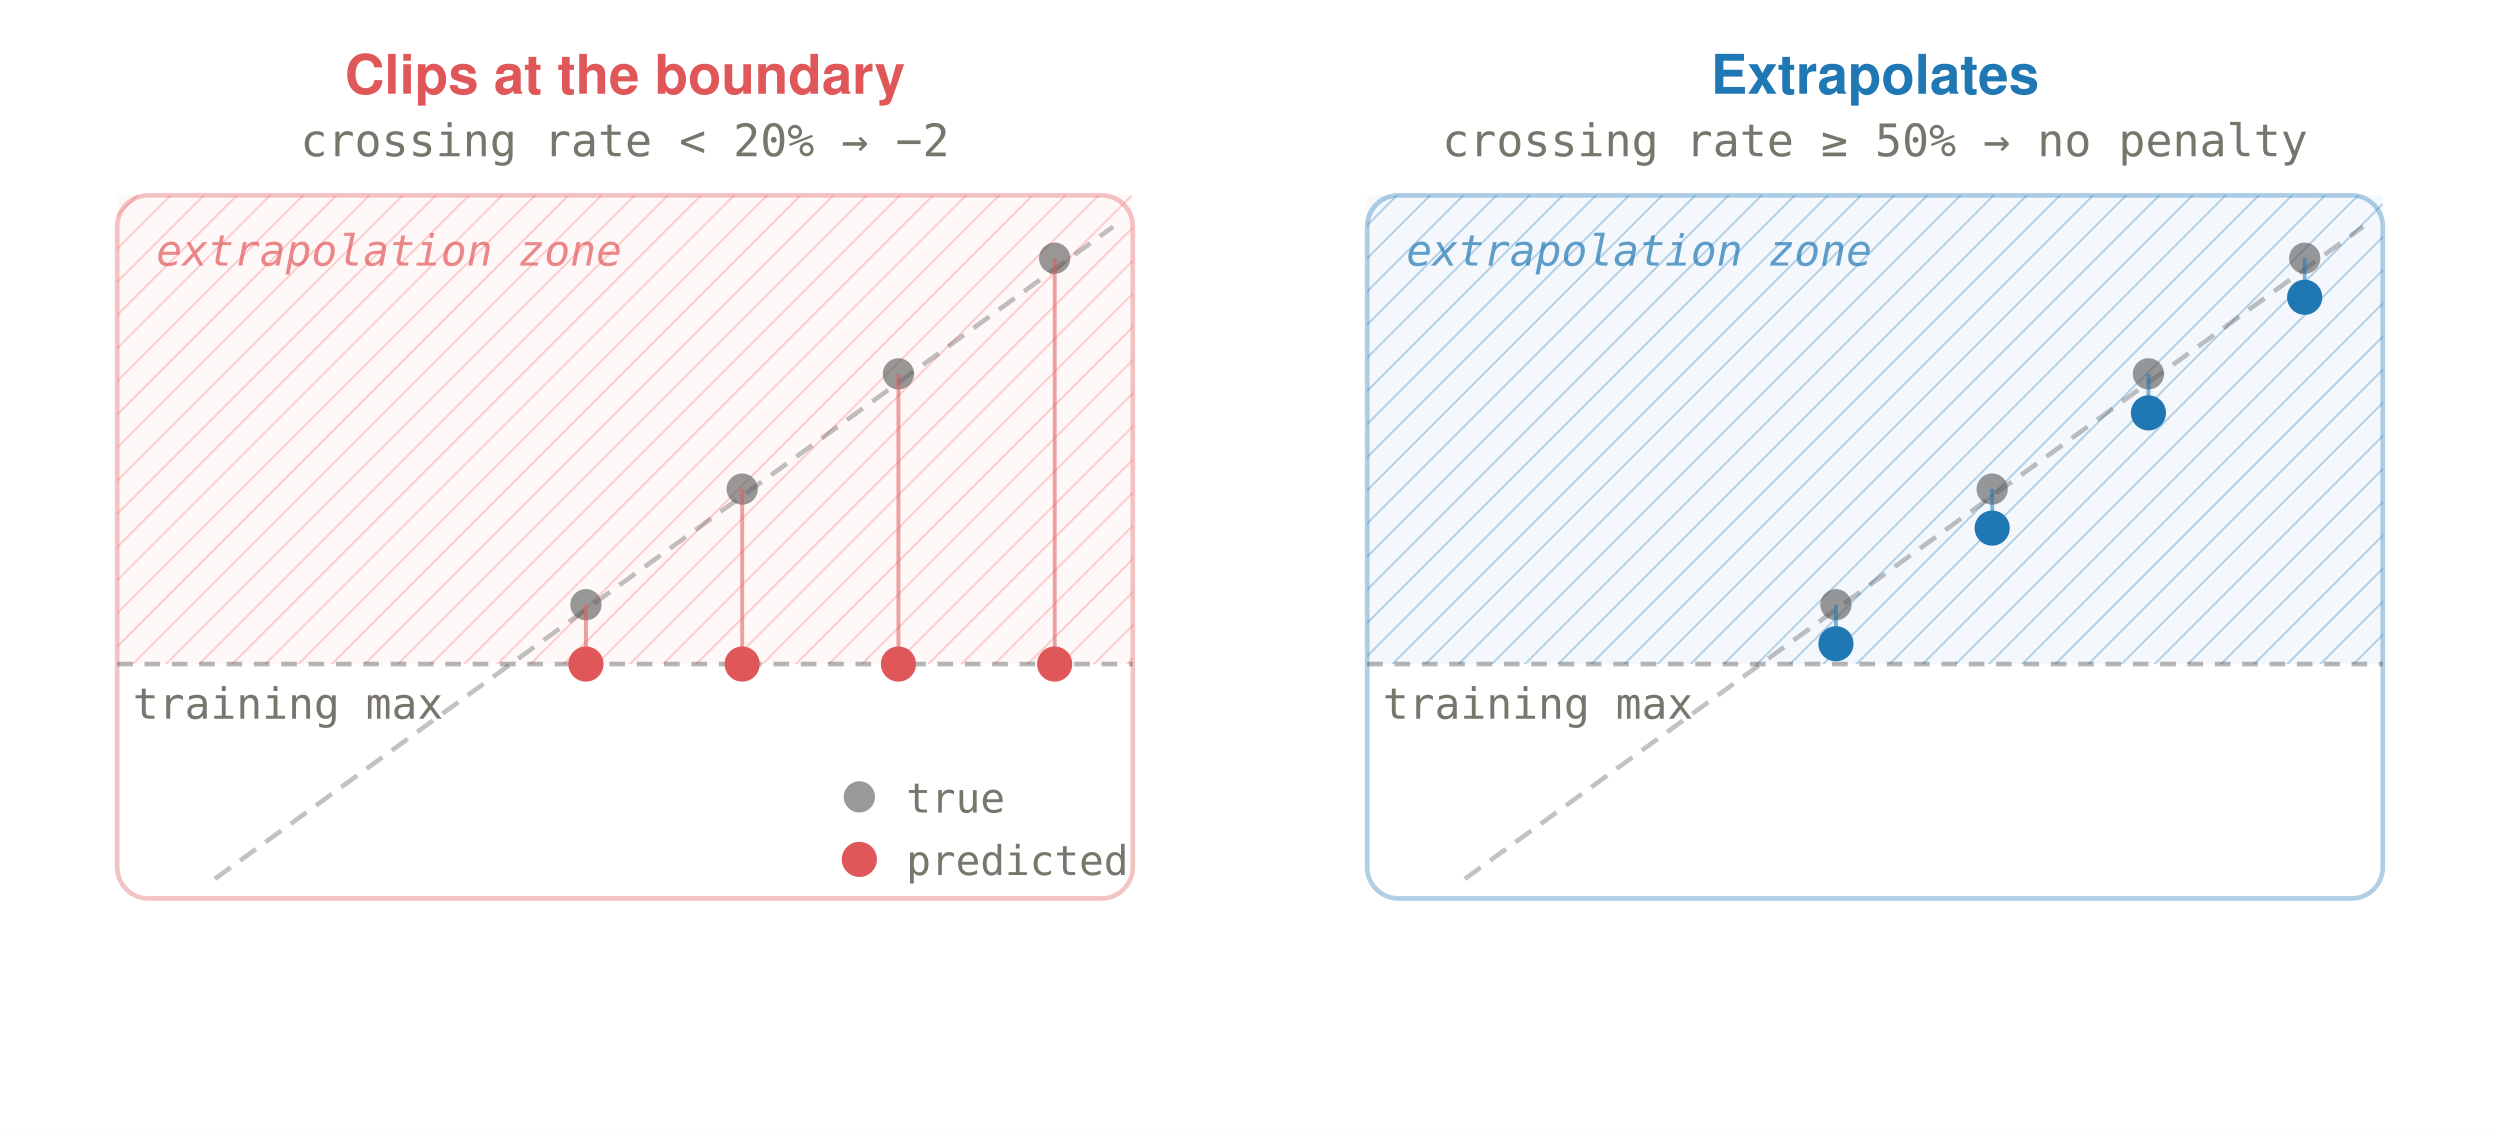
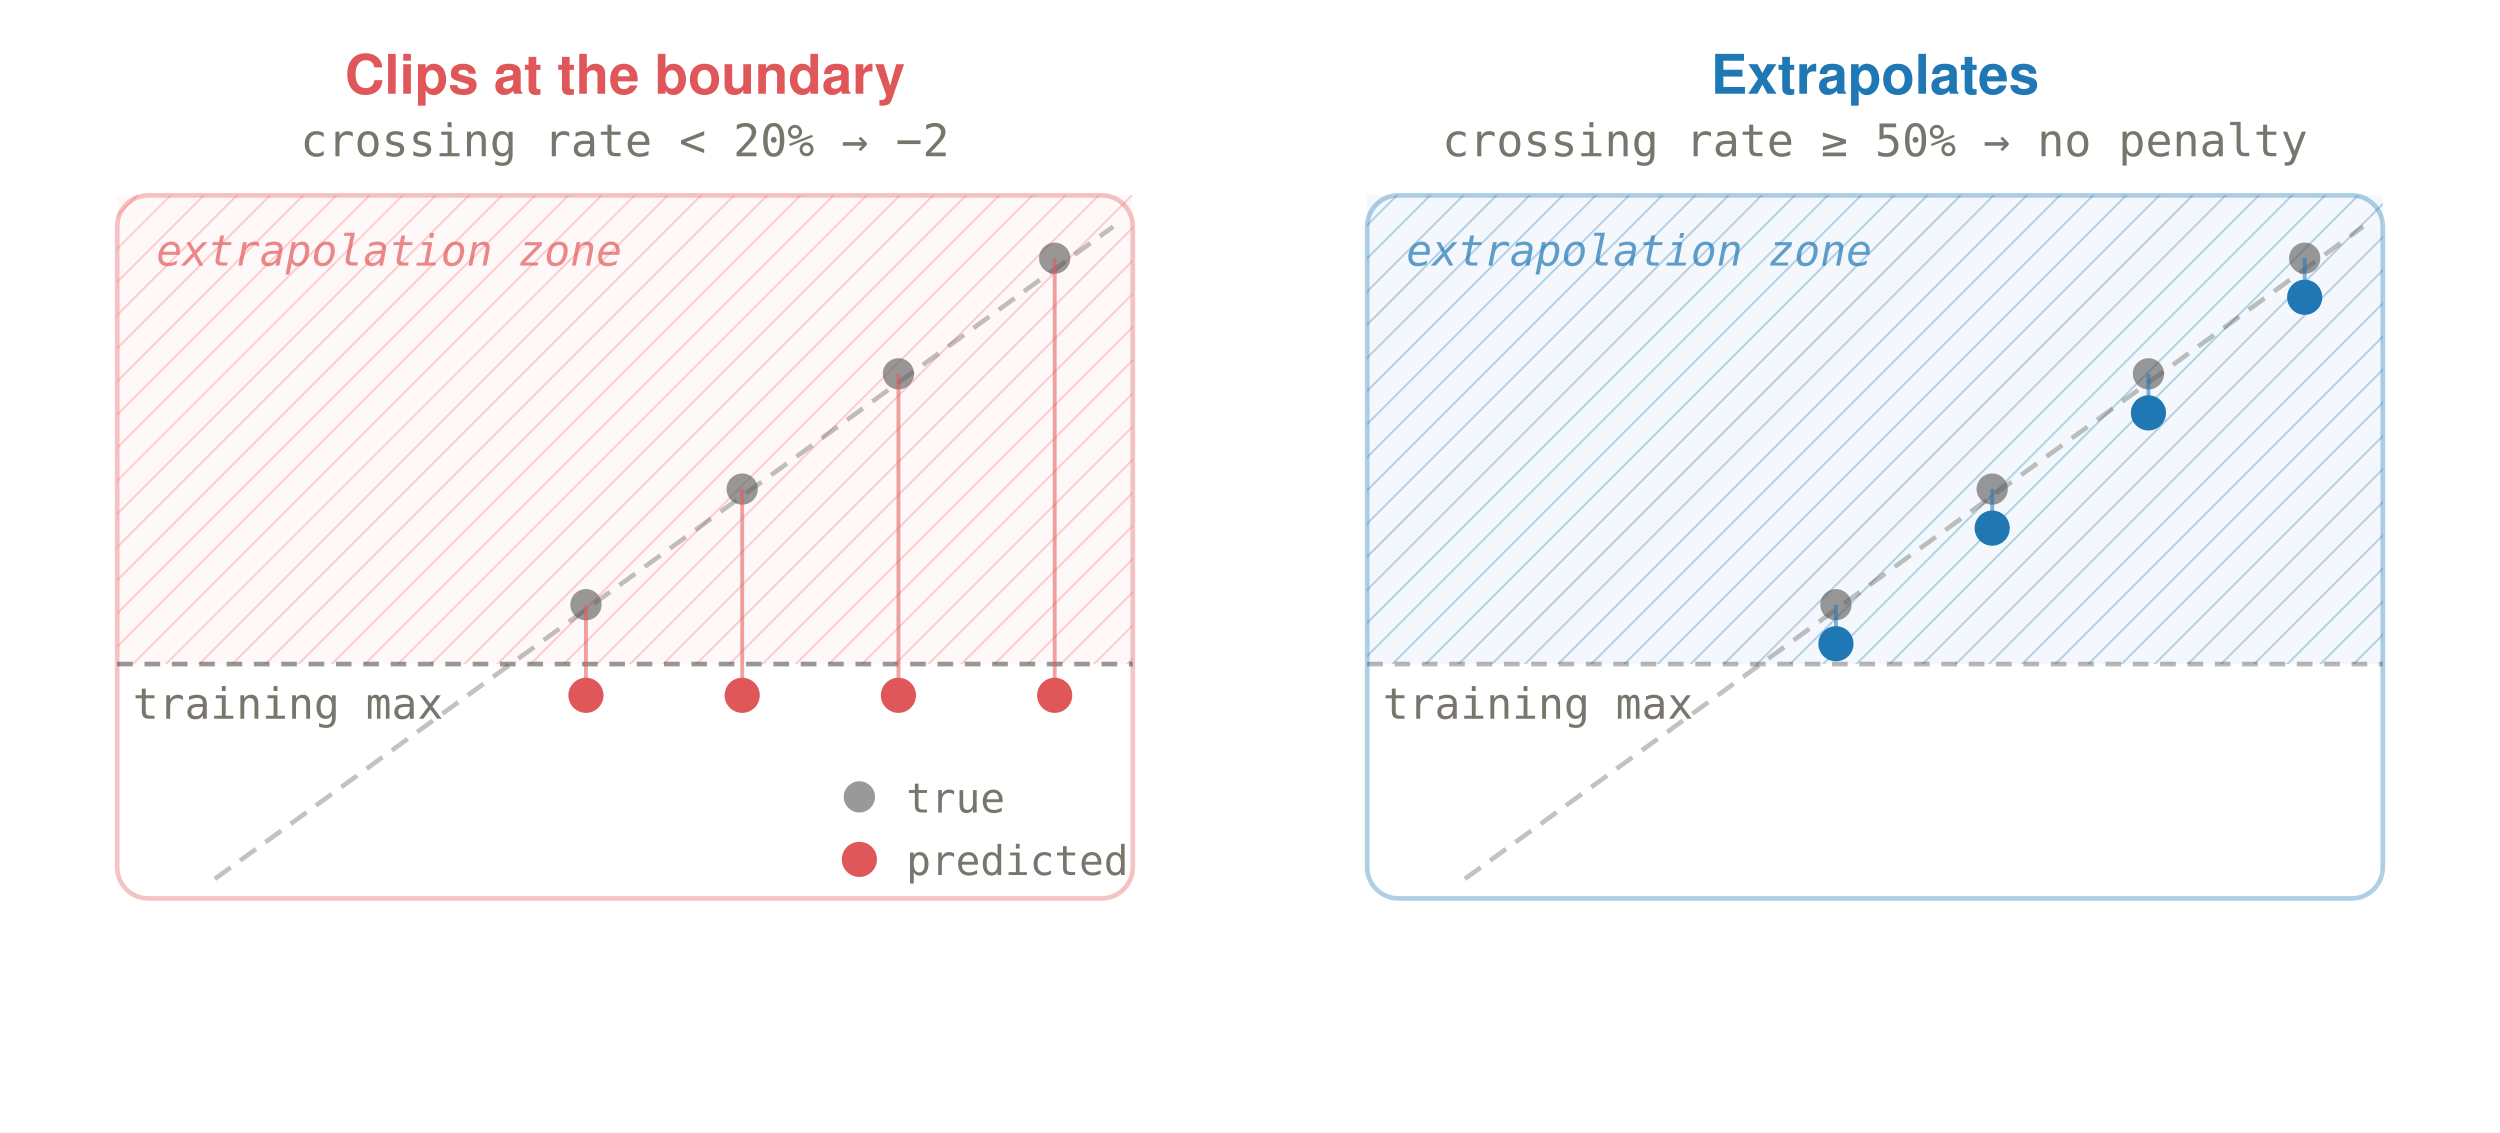
<svg xmlns="http://www.w3.org/2000/svg" viewBox="0 0 640 290" role="img" aria-label="Two side-by-side true-vs-predicted plots for the same four extreme points, each with the region above the training maximum shaded as the extrapolation zone. In the left plot the predictions are clipped back to the training maximum instead of entering that zone; in the right plot the predictions follow the true-value trend into it.">
  <defs>
    <pattern id="hatchRed" width="6" height="6" patternTransform="rotate(45)" patternUnits="userSpaceOnUse">
      <line x1="0" y1="0" x2="0" y2="6" stroke="#f96969" stroke-opacity="0.3" stroke-width="1" />
    </pattern>
    <pattern id="hatchBlue" width="6" height="6" patternTransform="rotate(45)" patternUnits="userSpaceOnUse">
      <line x1="0" y1="0" x2="0" y2="6" stroke="#1f77b4" stroke-opacity="0.3" stroke-width="1" />
    </pattern>
  </defs>
  <rect x="0" y="0" width="640" height="290" fill="#ffffff" />
  <g font-family="-apple-system,Segoe UI,Helvetica,Arial,sans-serif">
    <text x="160" y="24" text-anchor="middle" font-size="14" font-weight="700" fill="#e0575a">Clips at the boundary</text>
    <text x="160" y="40" text-anchor="middle" font-size="11.5" fill="#78766c" font-family="Consolas,monospace">crossing rate &lt; 20% → −2</text>
    <rect x="30" y="50" width="260" height="180" rx="8" fill="#ffffff" stroke="#e0575a" stroke-opacity="0.35" stroke-width="1.2" />
    <rect x="30" y="50" width="260" height="120" fill="#f96969" fill-opacity="0.05" />
    <rect x="30" y="50" width="260" height="120" fill="url(#hatchRed)" />
    <text x="40" y="68" font-size="11" font-style="italic" fill="#e0575a" fill-opacity="0.7" font-family="Consolas,monospace">extrapolation zone</text>
-     <line x1="30" y1="170" x2="290" y2="170" stroke="#333" stroke-opacity="0.35" stroke-width="1.2" stroke-dasharray="4 3" />
+     <line x1="30" y1="170" x2="290" y2="170" stroke="#333" stroke-opacity="0.5" stroke-width="1.2" stroke-dasharray="4 3" />
    <text x="34" y="184" font-size="11" fill="#78766c" font-family="Consolas,monospace">training max</text>
    <line x1="55" y1="225" x2="285" y2="58" stroke="#333" stroke-opacity="0.3" stroke-width="1.2" stroke-dasharray="5 3" />
    <circle cx="150" cy="154.8" r="4" fill="#555" opacity="0.6" />
    <circle cx="190" cy="125.2" r="4" fill="#555" opacity="0.6" />
    <circle cx="230" cy="95.7" r="4" fill="#555" opacity="0.6" />
    <circle cx="270" cy="66.1" r="4" fill="#555" opacity="0.6" />
-     <line x1="150" y1="154.8" x2="150" y2="170" stroke="#e0575a" stroke-width="1" stroke-opacity="0.55" />
-     <line x1="190" y1="125.2" x2="190" y2="170" stroke="#e0575a" stroke-width="1" stroke-opacity="0.55" />
-     <line x1="230" y1="95.7" x2="230" y2="170" stroke="#e0575a" stroke-width="1" stroke-opacity="0.55" />
-     <line x1="270" y1="66.1" x2="270" y2="170" stroke="#e0575a" stroke-width="1" stroke-opacity="0.55" />
-     <circle cx="150" cy="170" r="4.5" fill="#e0575a" />
-     <circle cx="190" cy="170" r="4.5" fill="#e0575a" />
-     <circle cx="230" cy="170" r="4.5" fill="#e0575a" />
-     <circle cx="270" cy="170" r="4.5" fill="#e0575a" />
+     <line x1="150" y1="154.8" x2="150" y2="178" stroke="#e0575a" stroke-width="1" stroke-opacity="0.55" />
+     <line x1="190" y1="125.2" x2="190" y2="178" stroke="#e0575a" stroke-width="1" stroke-opacity="0.55" />
+     <line x1="230" y1="95.7" x2="230" y2="178" stroke="#e0575a" stroke-width="1" stroke-opacity="0.55" />
+     <line x1="270" y1="66.1" x2="270" y2="178" stroke="#e0575a" stroke-width="1" stroke-opacity="0.55" />
+     <circle cx="150" cy="178" r="4.5" fill="#e0575a" />
+     <circle cx="190" cy="178" r="4.5" fill="#e0575a" />
+     <circle cx="230" cy="178" r="4.5" fill="#e0575a" />
+     <circle cx="270" cy="178" r="4.5" fill="#e0575a" />
    <circle cx="220" cy="204" r="4" fill="#555" opacity="0.6" />
    <text x="232" y="208" font-size="10.5" fill="#78766c" font-family="Consolas,monospace">true</text>
    <circle cx="220" cy="220" r="4.5" fill="#e0575a" />
    <text x="232" y="224" font-size="10.5" fill="#78766c" font-family="Consolas,monospace">predicted</text>
    <text x="480" y="24" text-anchor="middle" font-size="14" font-weight="700" fill="#1f77b4">Extrapolates</text>
    <text x="480" y="40" text-anchor="middle" font-size="11.5" fill="#78766c" font-family="Consolas,monospace">crossing rate ≥ 50% → no penalty</text>
    <rect x="350" y="50" width="260" height="180" rx="8" fill="#ffffff" stroke="#1f77b4" stroke-opacity="0.35" stroke-width="1.2" />
    <rect x="350" y="50" width="260" height="120" fill="#1f77b4" fill-opacity="0.05" />
    <rect x="350" y="50" width="260" height="120" fill="url(#hatchBlue)" />
    <text x="360" y="68" font-size="11" font-style="italic" fill="#1f77b4" fill-opacity="0.7" font-family="Consolas,monospace">extrapolation zone</text>
    <line x1="350" y1="170" x2="610" y2="170" stroke="#333" stroke-opacity="0.35" stroke-width="1.2" stroke-dasharray="4 3" />
    <text x="354" y="184" font-size="11" fill="#78766c" font-family="Consolas,monospace">training max</text>
    <line x1="375" y1="225" x2="605" y2="58" stroke="#333" stroke-opacity="0.3" stroke-width="1.2" stroke-dasharray="5 3" />
    <circle cx="470" cy="154.8" r="4" fill="#555" opacity="0.6" />
    <circle cx="510" cy="125.2" r="4" fill="#555" opacity="0.6" />
    <circle cx="550" cy="95.7" r="4" fill="#555" opacity="0.6" />
    <circle cx="590" cy="66.1" r="4" fill="#555" opacity="0.6" />
    <line x1="470" y1="154.8" x2="470" y2="164.8" stroke="#1f77b4" stroke-width="1" stroke-opacity="0.55" />
    <line x1="510" y1="125.2" x2="510" y2="135.2" stroke="#1f77b4" stroke-width="1" stroke-opacity="0.55" />
    <line x1="550" y1="95.7" x2="550" y2="105.7" stroke="#1f77b4" stroke-width="1" stroke-opacity="0.55" />
    <line x1="590" y1="66.1" x2="590" y2="76.1" stroke="#1f77b4" stroke-width="1" stroke-opacity="0.55" />
    <circle cx="470" cy="164.8" r="4.5" fill="#1f77b4" />
    <circle cx="510" cy="135.2" r="4.5" fill="#1f77b4" />
    <circle cx="550" cy="105.7" r="4.5" fill="#1f77b4" />
    <circle cx="590" cy="76.1" r="4.5" fill="#1f77b4" />
  </g>
</svg>
